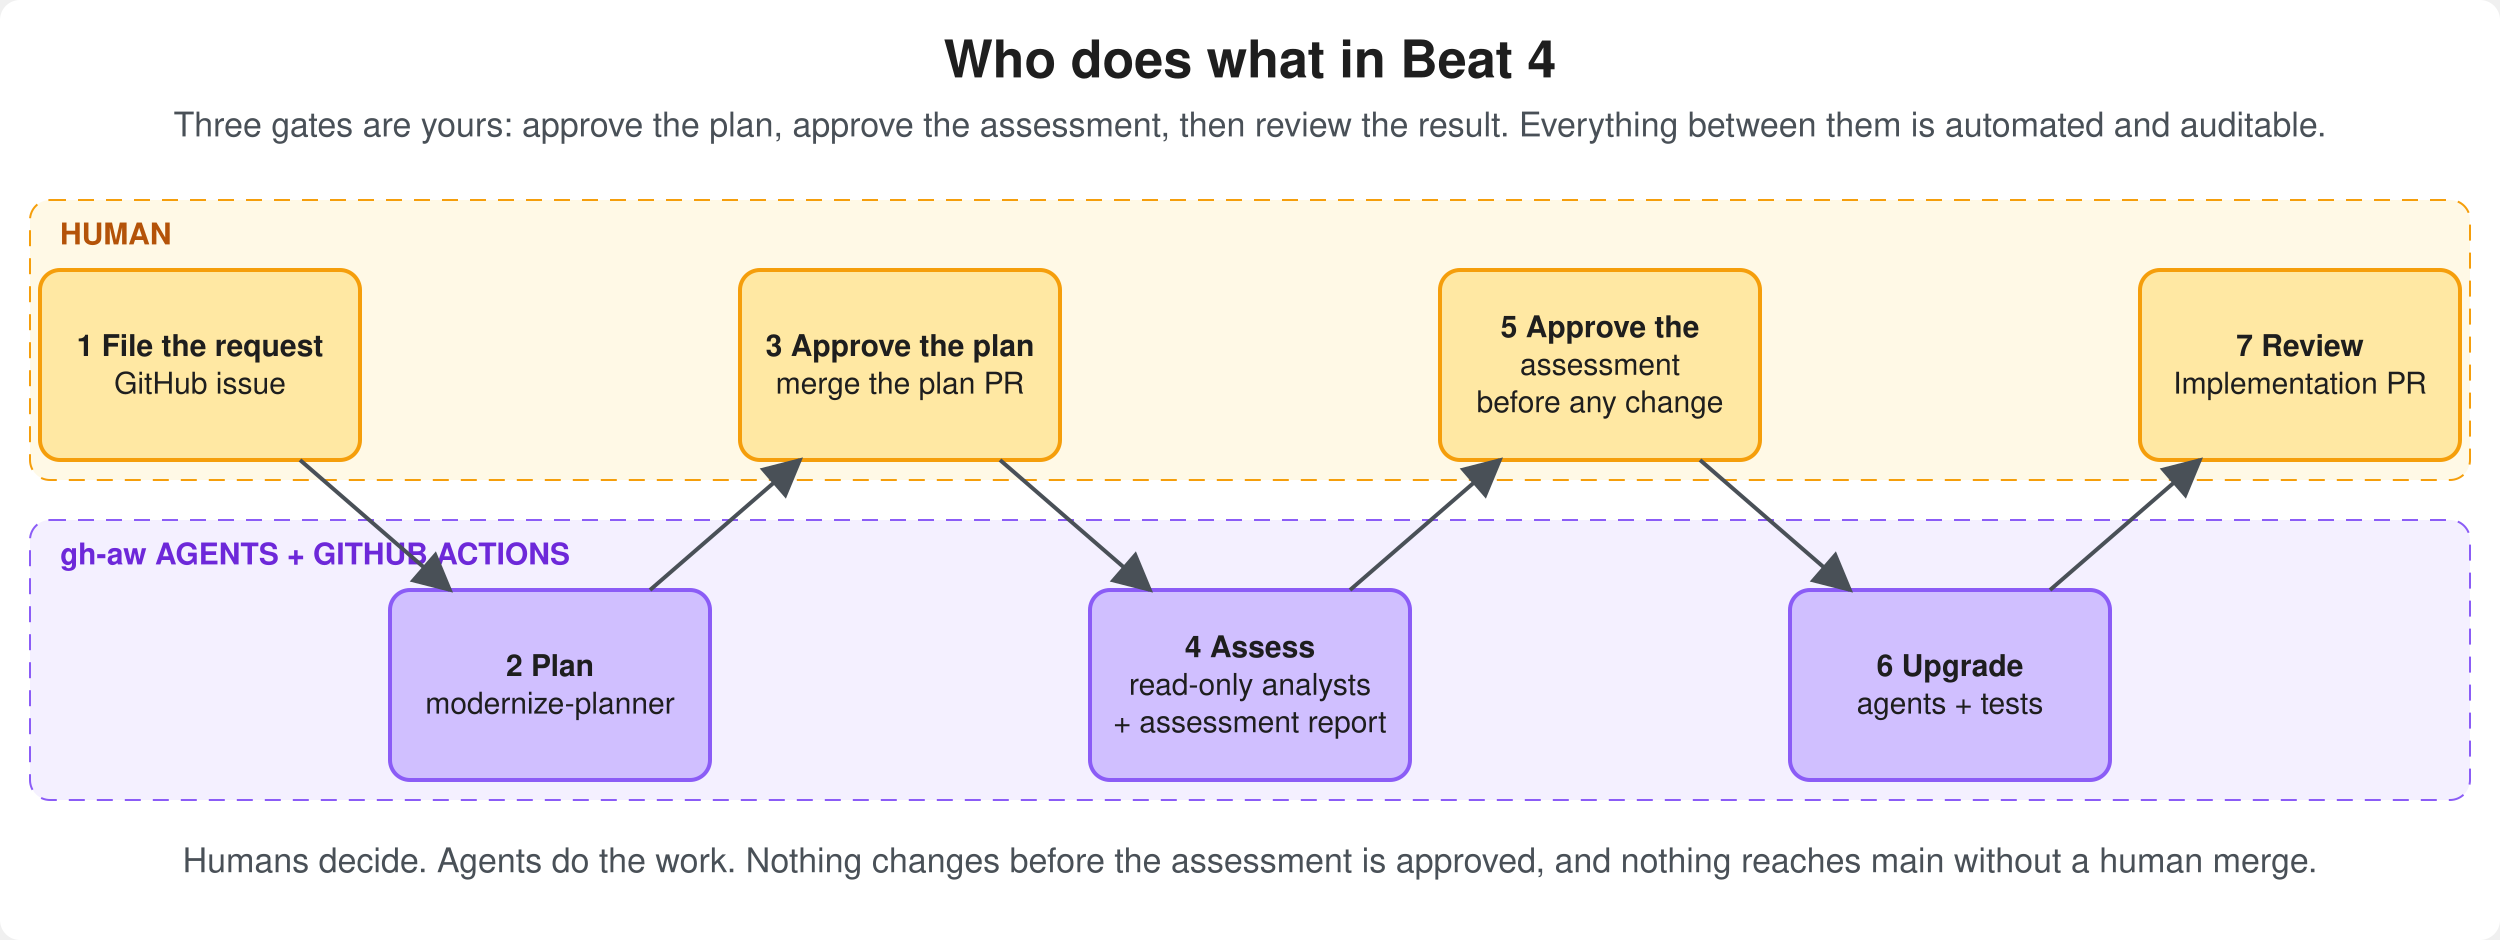
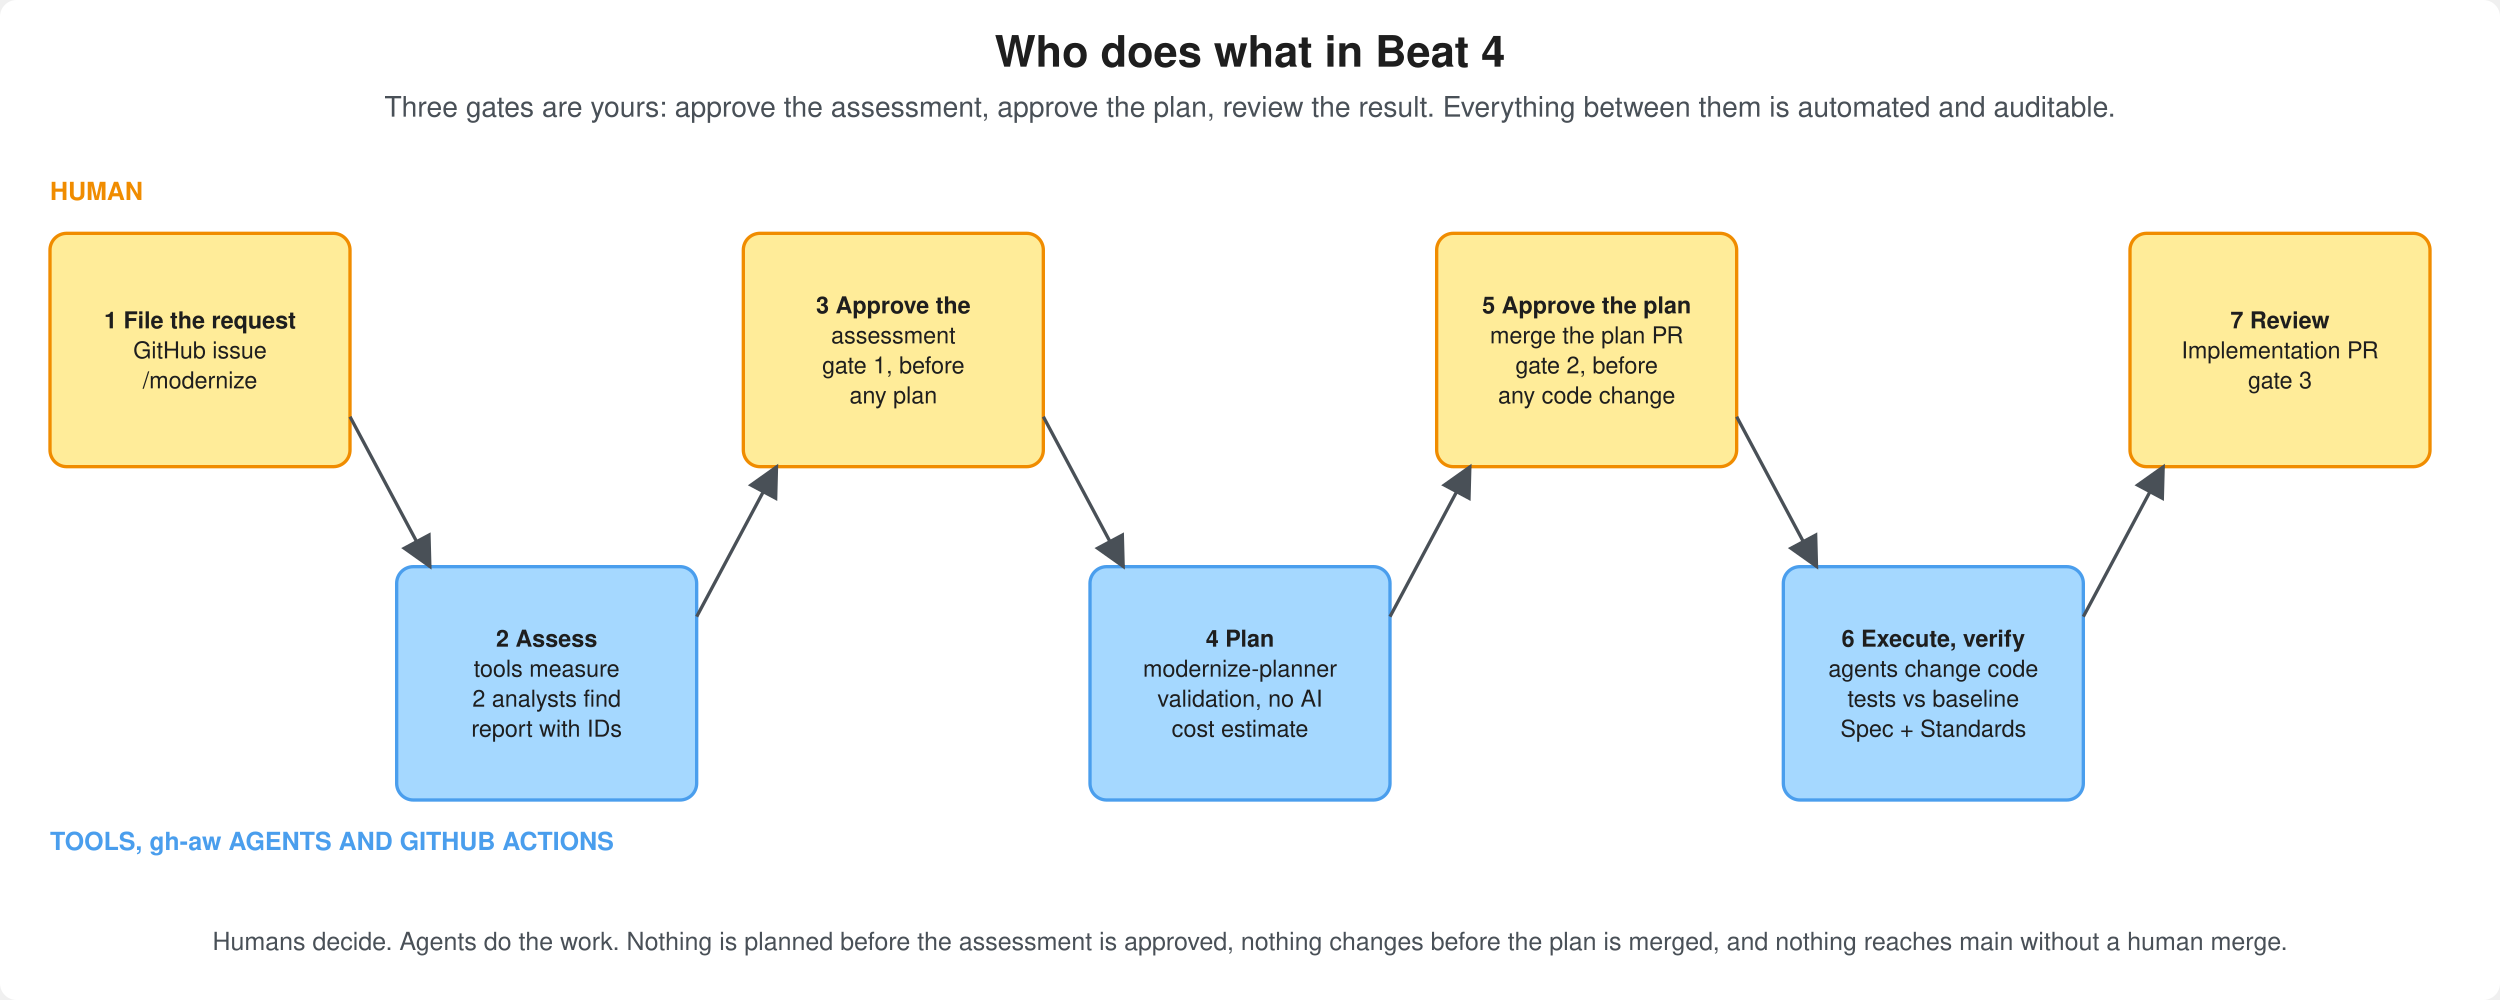
- <svg xmlns="http://www.w3.org/2000/svg" viewBox="0 0 1250 470" width="1250" height="470">
+ <svg xmlns="http://www.w3.org/2000/svg" viewBox="0 0 1500 600" width="1500" height="600">
  <defs>
    <marker id="ah" markerWidth="10" markerHeight="10" refX="9" refY="5" orient="auto-start-reverse">
      <path d="M0,0 L10,5 L0,10 z" fill="#495057" />
    </marker>
  </defs>
-   <rect x="0" y="0" width="1250" height="470" rx="10" fill="#ffffff" stroke="#ffffff" stroke-width="0" />
-   <text x="625.0" y="38.7" font-size="26" text-anchor="middle" fill="#1e1e1e" font-weight="700" font-family="Segoe UI, Helvetica, Arial, sans-serif">Who does what in Beat 4</text>
-   <text x="625.0" y="68.2" font-size="17" text-anchor="middle" fill="#495057" font-family="Segoe UI, Helvetica, Arial, sans-serif">Three gates are yours: approve the plan, approve the assessment, then review the result. Everything between them is automated and auditable.</text>
-   <rect x="15" y="100" width="1220" height="140" rx="10" fill="#fff9e6" stroke="#f59e0b" stroke-width="1" stroke-dasharray="8 6" />
-   <text x="30" y="122.2" font-size="15" text-anchor="start" fill="#b45309" font-weight="700" font-family="Segoe UI, Helvetica, Arial, sans-serif">HUMAN</text>
-   <rect x="15" y="260" width="1220" height="140" rx="10" fill="#f4f0ff" stroke="#8b5cf6" stroke-width="1" stroke-dasharray="8 6" />
-   <text x="30" y="282.2" font-size="15" text-anchor="start" fill="#6d28d9" font-weight="700" font-family="Segoe UI, Helvetica, Arial, sans-serif">gh-aw AGENTS + GITHUB ACTIONS</text>
-   <rect x="20" y="135" width="160" height="95" rx="10" fill="#ffe8a3" stroke="#f59e0b" stroke-width="2" />
-   <text x="100.0" y="178.0" font-size="15" text-anchor="middle" fill="#1e1e1e" font-weight="700" font-family="Segoe UI, Helvetica, Arial, sans-serif">1  File the request</text>
-   <text x="100.0" y="196.8" font-size="15" text-anchor="middle" fill="#1e1e1e" font-family="Segoe UI, Helvetica, Arial, sans-serif">GitHub issue</text>
-   <rect x="195" y="295" width="160" height="95" rx="10" fill="#d0bfff" stroke="#8b5cf6" stroke-width="2" />
-   <text x="275.0" y="338.0" font-size="15" text-anchor="middle" fill="#1e1e1e" font-weight="700" font-family="Segoe UI, Helvetica, Arial, sans-serif">2  Plan</text>
-   <text x="275.0" y="356.8" font-size="15" text-anchor="middle" fill="#1e1e1e" font-family="Segoe UI, Helvetica, Arial, sans-serif">modernize-planner</text>
-   <rect x="370" y="135" width="160" height="95" rx="10" fill="#ffe8a3" stroke="#f59e0b" stroke-width="2" />
-   <text x="450.0" y="178.0" font-size="15" text-anchor="middle" fill="#1e1e1e" font-weight="700" font-family="Segoe UI, Helvetica, Arial, sans-serif">3  Approve the plan</text>
-   <text x="450.0" y="196.8" font-size="15" text-anchor="middle" fill="#1e1e1e" font-family="Segoe UI, Helvetica, Arial, sans-serif">merge the plan PR</text>
-   <rect x="545" y="295" width="160" height="95" rx="10" fill="#d0bfff" stroke="#8b5cf6" stroke-width="2" />
-   <text x="625.0" y="328.6" font-size="15" text-anchor="middle" fill="#1e1e1e" font-weight="700" font-family="Segoe UI, Helvetica, Arial, sans-serif">4  Assess</text>
-   <text x="625.0" y="347.4" font-size="15" text-anchor="middle" fill="#1e1e1e" font-family="Segoe UI, Helvetica, Arial, sans-serif">read-only analysts</text>
-   <text x="625.0" y="366.1" font-size="15" text-anchor="middle" fill="#1e1e1e" font-family="Segoe UI, Helvetica, Arial, sans-serif">+ assessment report</text>
-   <rect x="720" y="135" width="160" height="95" rx="10" fill="#ffe8a3" stroke="#f59e0b" stroke-width="2" />
-   <text x="800.0" y="168.6" font-size="15" text-anchor="middle" fill="#1e1e1e" font-weight="700" font-family="Segoe UI, Helvetica, Arial, sans-serif">5  Approve the</text>
-   <text x="800.0" y="187.4" font-size="15" text-anchor="middle" fill="#1e1e1e" font-family="Segoe UI, Helvetica, Arial, sans-serif">assessment</text>
-   <text x="800.0" y="206.1" font-size="15" text-anchor="middle" fill="#1e1e1e" font-family="Segoe UI, Helvetica, Arial, sans-serif">before any change</text>
-   <rect x="895" y="295" width="160" height="95" rx="10" fill="#d0bfff" stroke="#8b5cf6" stroke-width="2" />
-   <text x="975.0" y="338.0" font-size="15" text-anchor="middle" fill="#1e1e1e" font-weight="700" font-family="Segoe UI, Helvetica, Arial, sans-serif">6  Upgrade</text>
-   <text x="975.0" y="356.8" font-size="15" text-anchor="middle" fill="#1e1e1e" font-family="Segoe UI, Helvetica, Arial, sans-serif">agents + tests</text>
-   <rect x="1070" y="135" width="160" height="95" rx="10" fill="#ffe8a3" stroke="#f59e0b" stroke-width="2" />
-   <text x="1150.0" y="178.0" font-size="15" text-anchor="middle" fill="#1e1e1e" font-weight="700" font-family="Segoe UI, Helvetica, Arial, sans-serif">7  Review</text>
-   <text x="1150.0" y="196.8" font-size="15" text-anchor="middle" fill="#1e1e1e" font-family="Segoe UI, Helvetica, Arial, sans-serif">Implementation PR</text>
-   <line x1="150" y1="230" x2="225" y2="295" stroke="#495057" stroke-width="2" marker-end="url(#ah)" />
-   <line x1="325" y1="295" x2="400" y2="230" stroke="#495057" stroke-width="2" marker-end="url(#ah)" />
-   <line x1="500" y1="230" x2="575" y2="295" stroke="#495057" stroke-width="2" marker-end="url(#ah)" />
-   <line x1="675" y1="295" x2="750" y2="230" stroke="#495057" stroke-width="2" marker-end="url(#ah)" />
-   <line x1="850" y1="230" x2="925" y2="295" stroke="#495057" stroke-width="2" marker-end="url(#ah)" />
-   <line x1="1025" y1="295" x2="1100" y2="230" stroke="#495057" stroke-width="2" marker-end="url(#ah)" />
-   <text x="625" y="436.1" font-size="17" text-anchor="middle" fill="#495057" font-family="Segoe UI, Helvetica, Arial, sans-serif">Humans decide. Agents do the work. Nothing changes before the assessment is approved, and nothing reaches main without a human merge.</text>
+   <rect x="0" y="0" width="1500" height="600" rx="10" fill="#ffffff" stroke="#ffffff" stroke-width="0" />
+   <text x="750" y="40" font-size="26" text-anchor="middle" fill="#1e1e1e" font-weight="700" font-family="Segoe UI, Helvetica, Arial, sans-serif">Who does what in Beat 4</text>
+   <text x="750" y="70" font-size="17" text-anchor="middle" fill="#495057" font-family="Segoe UI, Helvetica, Arial, sans-serif">Three gates are yours: approve the assessment, approve the plan, review the result. Everything between them is automated and auditable.</text>
+   <text x="30" y="120" font-size="15" text-anchor="start" fill="#f08c00" font-weight="700" font-family="Segoe UI, Helvetica, Arial, sans-serif">HUMAN</text>
+   <text x="30" y="510" font-size="15" text-anchor="start" fill="#4a9eed" font-weight="700" font-family="Segoe UI, Helvetica, Arial, sans-serif">TOOLS, gh-aw AGENTS AND GITHUB ACTIONS</text>
+   <rect x="30" y="140" width="180" height="140" rx="10" fill="#ffec99" stroke="#f08c00" stroke-width="2" />
+   <text x="120.0" y="197" font-size="14" text-anchor="middle" fill="#1e1e1e" font-weight="700" font-family="Segoe UI, Helvetica, Arial, sans-serif">1  File the request</text>
+   <text x="120.0" y="215" font-size="14" text-anchor="middle" fill="#1e1e1e" font-family="Segoe UI, Helvetica, Arial, sans-serif">GitHub issue</text>
+   <text x="120.0" y="233" font-size="14" text-anchor="middle" fill="#1e1e1e" font-family="Segoe UI, Helvetica, Arial, sans-serif">/modernize</text>
+   <rect x="238" y="340" width="180" height="140" rx="10" fill="#a5d8ff" stroke="#4a9eed" stroke-width="2" />
+   <text x="328.0" y="388" font-size="14" text-anchor="middle" fill="#1e1e1e" font-weight="700" font-family="Segoe UI, Helvetica, Arial, sans-serif">2  Assess</text>
+   <text x="328.0" y="406" font-size="14" text-anchor="middle" fill="#1e1e1e" font-family="Segoe UI, Helvetica, Arial, sans-serif">tools measure</text>
+   <text x="328.0" y="424" font-size="14" text-anchor="middle" fill="#1e1e1e" font-family="Segoe UI, Helvetica, Arial, sans-serif">2 analysts find</text>
+   <text x="328.0" y="442" font-size="14" text-anchor="middle" fill="#1e1e1e" font-family="Segoe UI, Helvetica, Arial, sans-serif">report with IDs</text>
+   <rect x="446" y="140" width="180" height="140" rx="10" fill="#ffec99" stroke="#f08c00" stroke-width="2" />
+   <text x="536.0" y="188" font-size="14" text-anchor="middle" fill="#1e1e1e" font-weight="700" font-family="Segoe UI, Helvetica, Arial, sans-serif">3  Approve the</text>
+   <text x="536.0" y="206" font-size="14" text-anchor="middle" fill="#1e1e1e" font-family="Segoe UI, Helvetica, Arial, sans-serif">assessment</text>
+   <text x="536.0" y="224" font-size="14" text-anchor="middle" fill="#1e1e1e" font-family="Segoe UI, Helvetica, Arial, sans-serif">gate 1, before</text>
+   <text x="536.0" y="242" font-size="14" text-anchor="middle" fill="#1e1e1e" font-family="Segoe UI, Helvetica, Arial, sans-serif">any plan</text>
+   <rect x="654" y="340" width="180" height="140" rx="10" fill="#a5d8ff" stroke="#4a9eed" stroke-width="2" />
+   <text x="744.0" y="388" font-size="14" text-anchor="middle" fill="#1e1e1e" font-weight="700" font-family="Segoe UI, Helvetica, Arial, sans-serif">4  Plan</text>
+   <text x="744.0" y="406" font-size="14" text-anchor="middle" fill="#1e1e1e" font-family="Segoe UI, Helvetica, Arial, sans-serif">modernize-planner</text>
+   <text x="744.0" y="424" font-size="14" text-anchor="middle" fill="#1e1e1e" font-family="Segoe UI, Helvetica, Arial, sans-serif">validation, no AI</text>
+   <text x="744.0" y="442" font-size="14" text-anchor="middle" fill="#1e1e1e" font-family="Segoe UI, Helvetica, Arial, sans-serif">cost estimate</text>
+   <rect x="862" y="140" width="180" height="140" rx="10" fill="#ffec99" stroke="#f08c00" stroke-width="2" />
+   <text x="952.0" y="188" font-size="14" text-anchor="middle" fill="#1e1e1e" font-weight="700" font-family="Segoe UI, Helvetica, Arial, sans-serif">5  Approve the plan</text>
+   <text x="952.0" y="206" font-size="14" text-anchor="middle" fill="#1e1e1e" font-family="Segoe UI, Helvetica, Arial, sans-serif">merge the plan PR</text>
+   <text x="952.0" y="224" font-size="14" text-anchor="middle" fill="#1e1e1e" font-family="Segoe UI, Helvetica, Arial, sans-serif">gate 2, before</text>
+   <text x="952.0" y="242" font-size="14" text-anchor="middle" fill="#1e1e1e" font-family="Segoe UI, Helvetica, Arial, sans-serif">any code change</text>
+   <rect x="1070" y="340" width="180" height="140" rx="10" fill="#a5d8ff" stroke="#4a9eed" stroke-width="2" />
+   <text x="1160.0" y="388" font-size="14" text-anchor="middle" fill="#1e1e1e" font-weight="700" font-family="Segoe UI, Helvetica, Arial, sans-serif">6  Execute, verify</text>
+   <text x="1160.0" y="406" font-size="14" text-anchor="middle" fill="#1e1e1e" font-family="Segoe UI, Helvetica, Arial, sans-serif">agents change code</text>
+   <text x="1160.0" y="424" font-size="14" text-anchor="middle" fill="#1e1e1e" font-family="Segoe UI, Helvetica, Arial, sans-serif">tests vs baseline</text>
+   <text x="1160.0" y="442" font-size="14" text-anchor="middle" fill="#1e1e1e" font-family="Segoe UI, Helvetica, Arial, sans-serif">Spec + Standards</text>
+   <rect x="1278" y="140" width="180" height="140" rx="10" fill="#ffec99" stroke="#f08c00" stroke-width="2" />
+   <text x="1368.0" y="197" font-size="14" text-anchor="middle" fill="#1e1e1e" font-weight="700" font-family="Segoe UI, Helvetica, Arial, sans-serif">7  Review</text>
+   <text x="1368.0" y="215" font-size="14" text-anchor="middle" fill="#1e1e1e" font-family="Segoe UI, Helvetica, Arial, sans-serif">Implementation PR</text>
+   <text x="1368.0" y="233" font-size="14" text-anchor="middle" fill="#1e1e1e" font-family="Segoe UI, Helvetica, Arial, sans-serif">gate 3</text>
+   <path d="M210,250 L258,340" fill="none" stroke="#495057" stroke-width="2" marker-end="url(#ah)" />
+   <path d="M418,370 L466,280" fill="none" stroke="#495057" stroke-width="2" marker-end="url(#ah)" />
+   <path d="M626,250 L674,340" fill="none" stroke="#495057" stroke-width="2" marker-end="url(#ah)" />
+   <path d="M834,370 L882,280" fill="none" stroke="#495057" stroke-width="2" marker-end="url(#ah)" />
+   <path d="M1042,250 L1090,340" fill="none" stroke="#495057" stroke-width="2" marker-end="url(#ah)" />
+   <path d="M1250,370 L1298,280" fill="none" stroke="#495057" stroke-width="2" marker-end="url(#ah)" />
+   <text x="750" y="570" font-size="15" text-anchor="middle" fill="#495057" font-family="Segoe UI, Helvetica, Arial, sans-serif">Humans decide. Agents do the work. Nothing is planned before the assessment is approved, nothing changes before the plan is merged, and nothing reaches main without a human merge.</text>
</svg>
